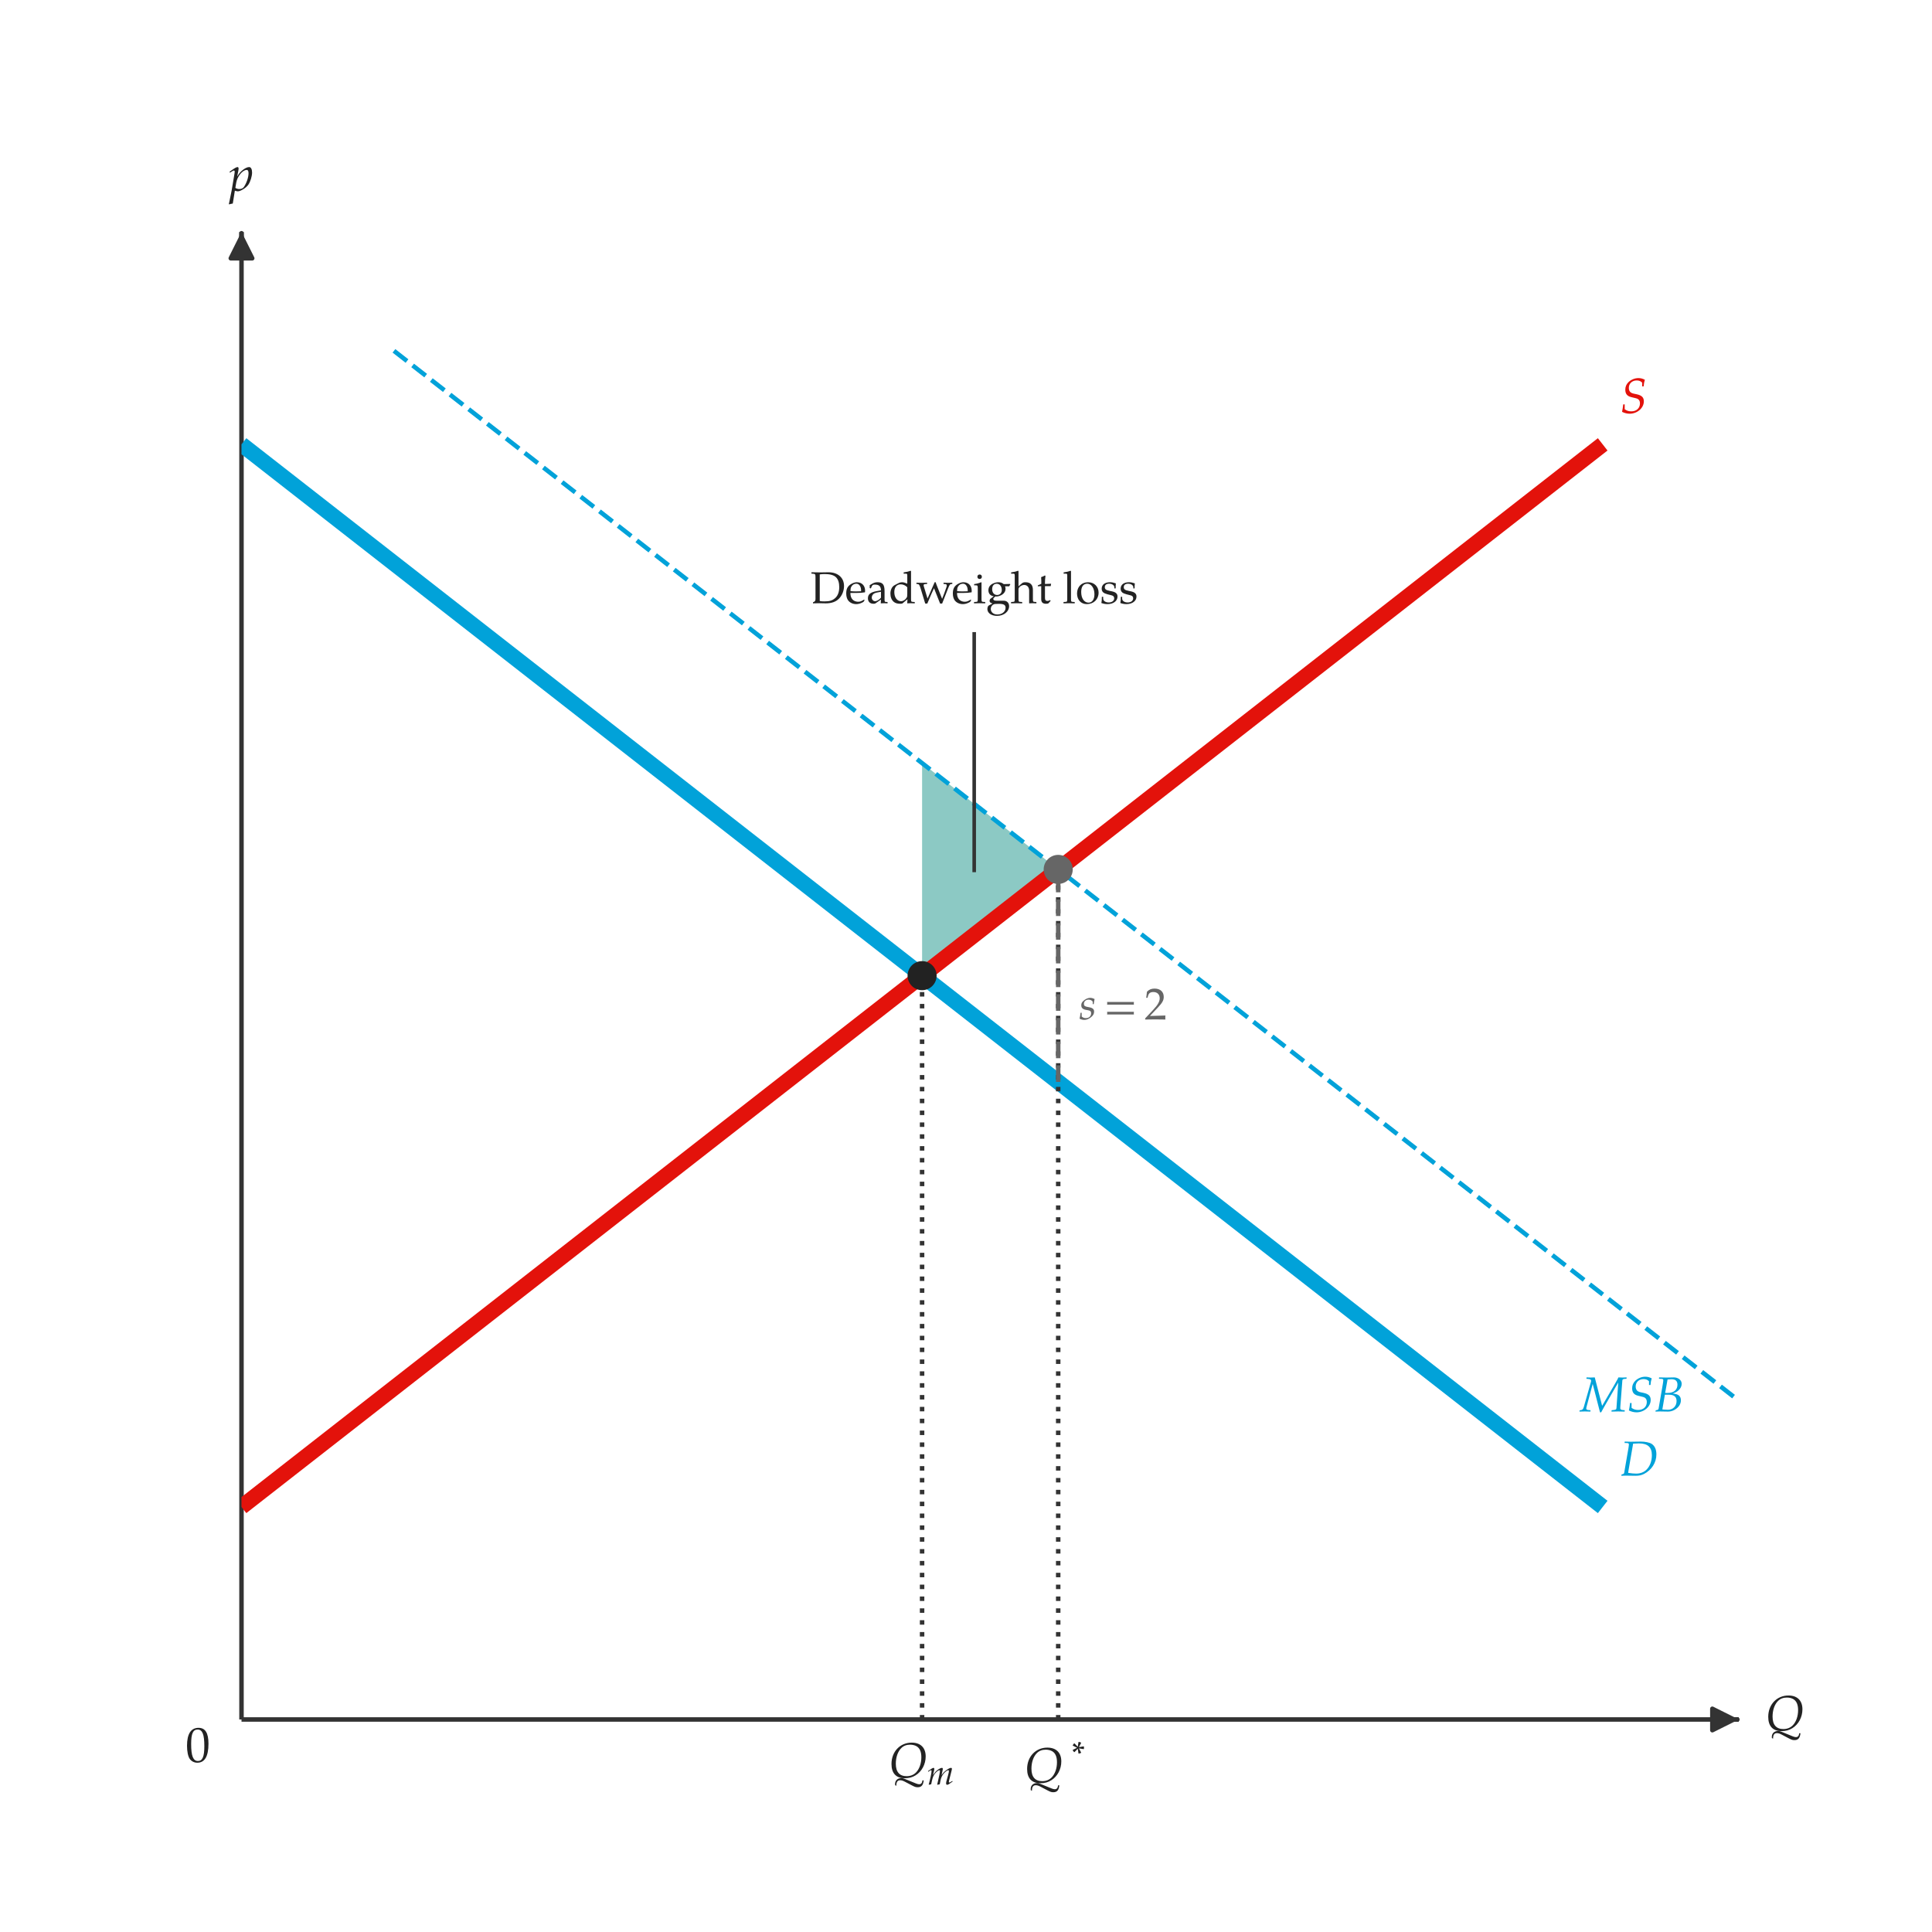
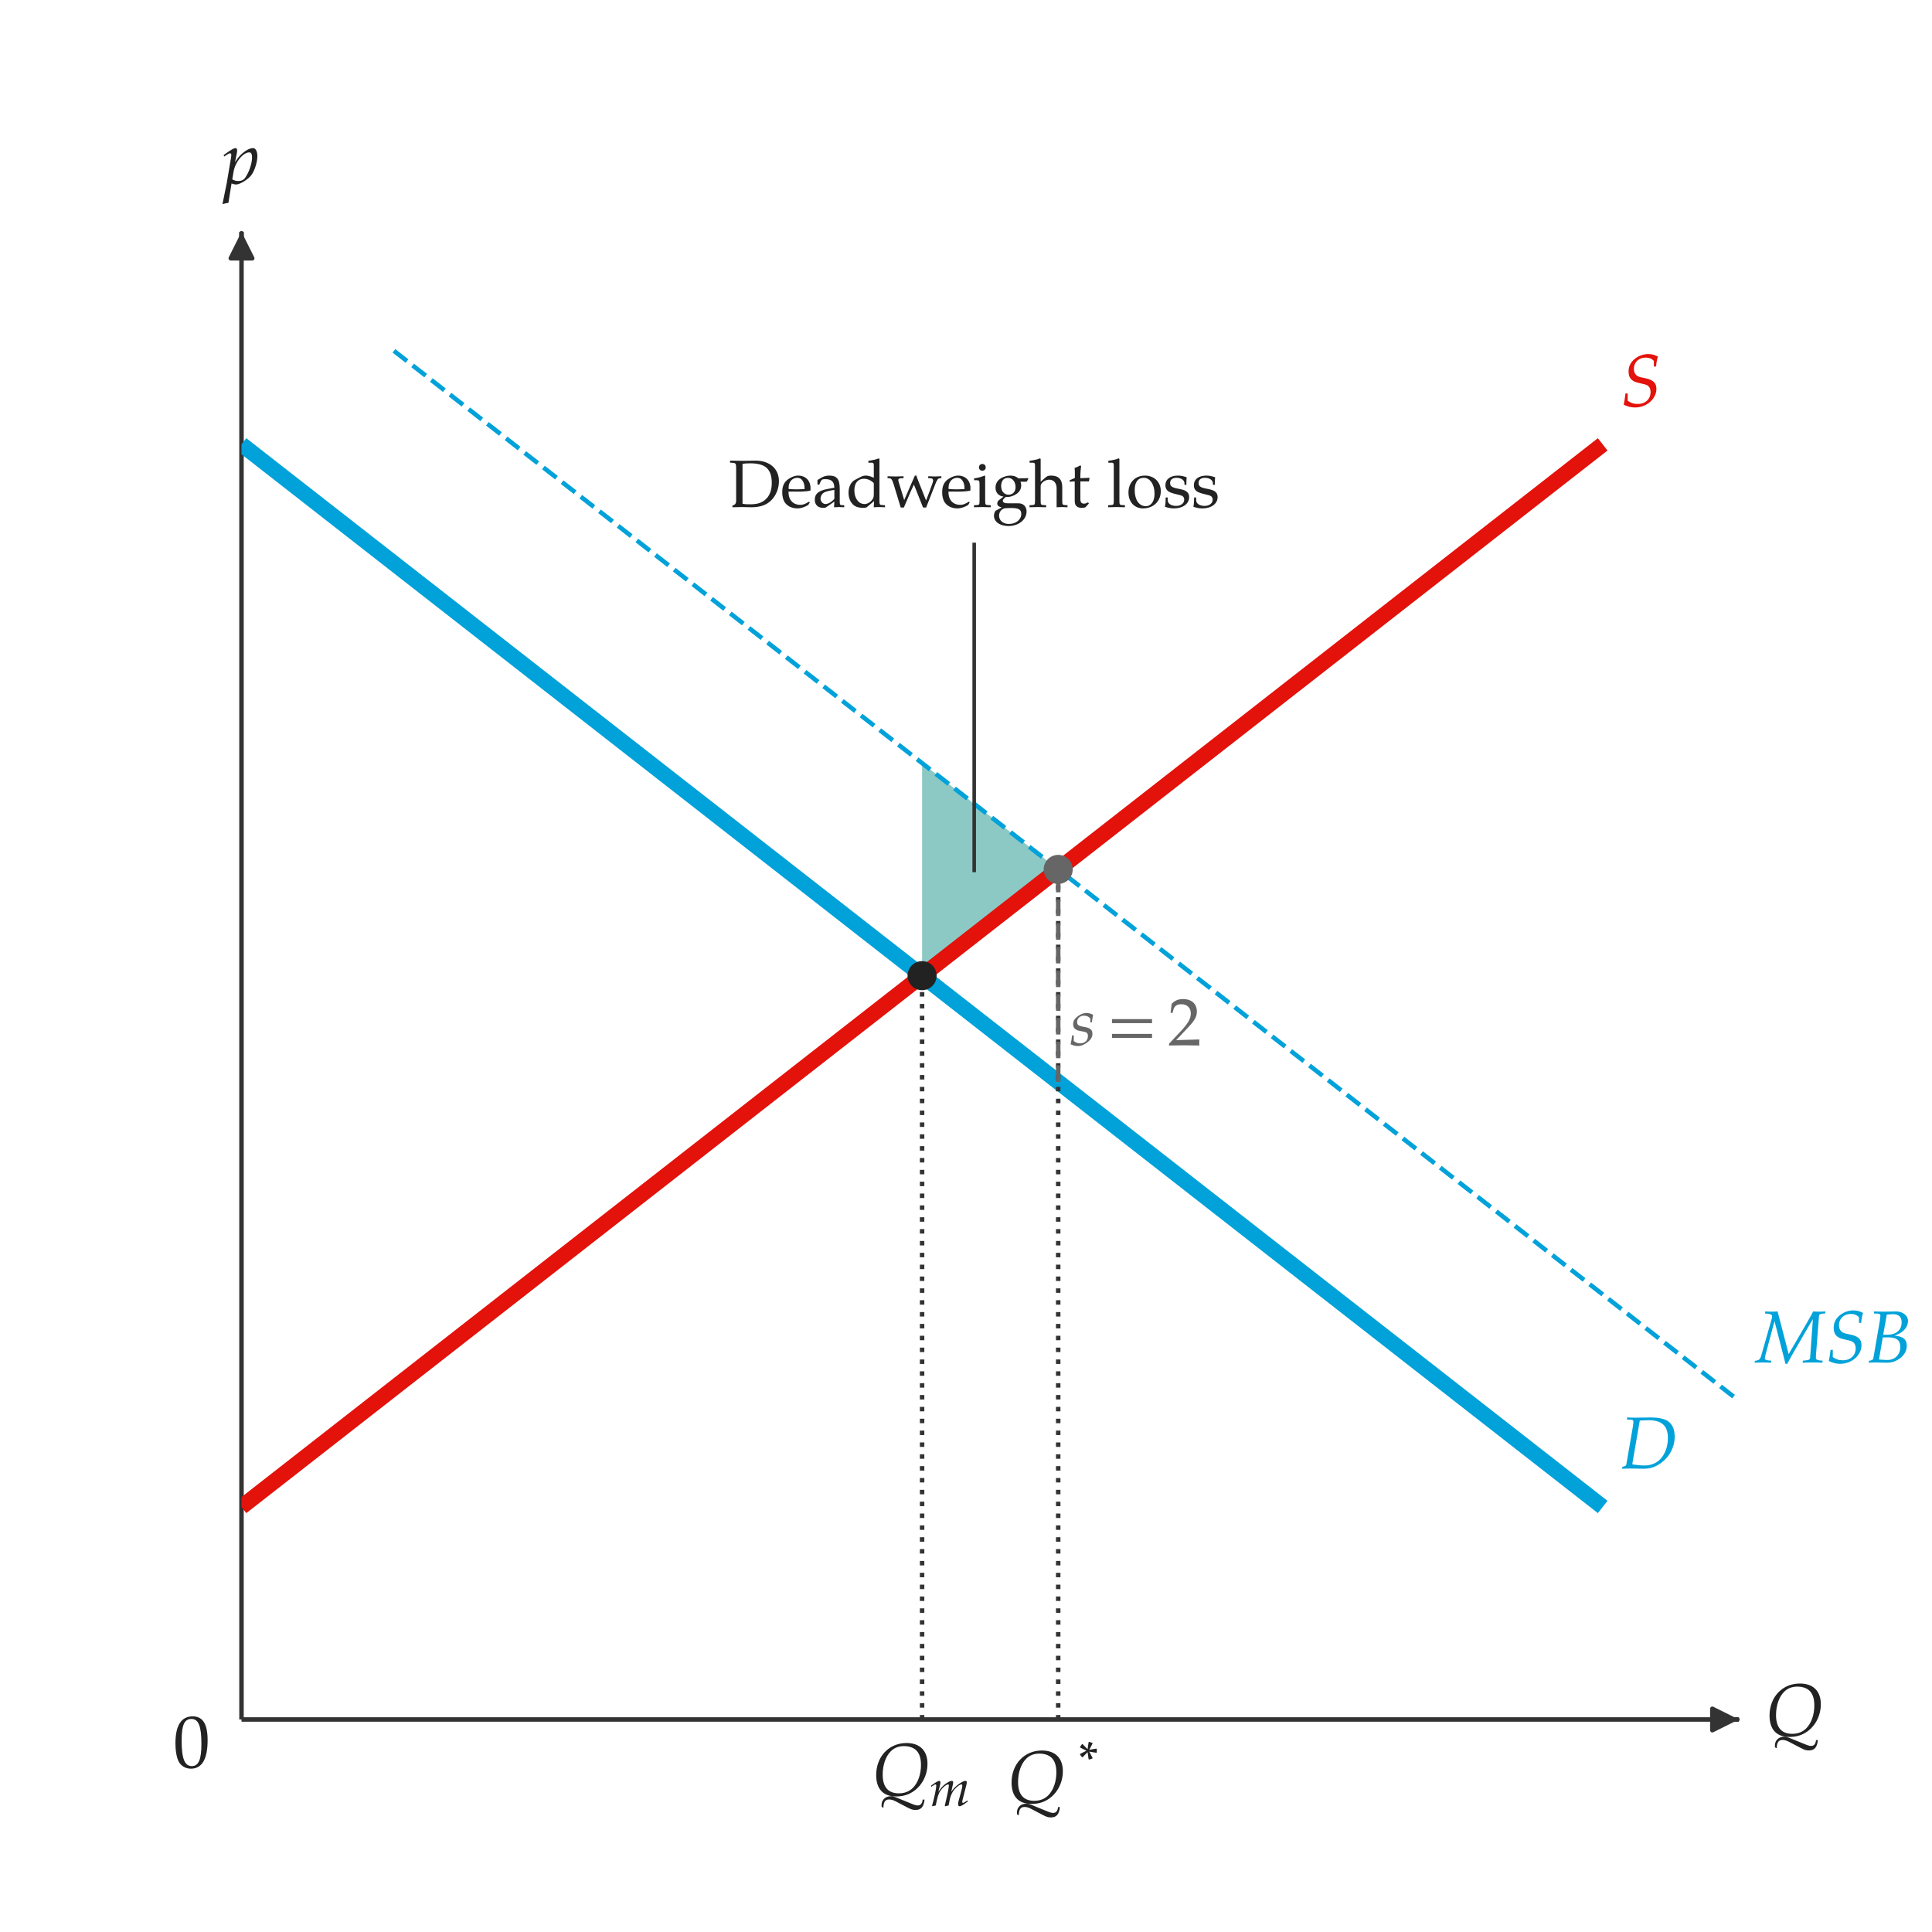
<svg xmlns="http://www.w3.org/2000/svg" xmlns:xlink="http://www.w3.org/1999/xlink" width="432pt" height="432pt" viewBox="0 0 432 432" version="1.1">
  <defs>
    <style type="text/css">*{stroke-linejoin: round; stroke-linecap: butt}</style>
  </defs>
  <g id="figure_1">
    <g id="patch_1">
      <path d="M 0 432  L 432 432  L 432 0  L 0 0  z " style="fill: #ffffff" />
    </g>
    <g id="axes_1">
      <g id="axes.x">
        <path d="M 54 384.48  L 388.8 384.48  " style="fill: none; stroke: #333333; stroke-linejoin: miter" />
      </g>
      <g id="patch_2">
        <path d="M 388.465 384.48  Q 388.633 384.48 387.682 384.48  " style="fill: none; stroke: #333333; stroke-linecap: round" />
        <path d="M 382.882 382.08  L 387.682 384.48  L 382.882 386.88  z " style="fill: #333333; stroke: #333333; stroke-linecap: round" />
      </g>
      <g id="axes.y">
        <path d="M 54 384.48  L 54 51.84  " style="fill: none; stroke: #333333; stroke-linejoin: miter" />
      </g>
      <g id="patch_3">
        <path d="M 54 52.173  Q 54 52.006 54 52.958  " style="fill: none; stroke: #333333; stroke-linecap: round" />
        <path d="M 51.6 57.758  L 54 52.958  L 56.4 57.758  z " style="fill: #333333; stroke: #333333; stroke-linecap: round" />
      </g>
      <g id="axes.y.label">
-         <g style="fill: #222222" transform="translate(51.25 42.749) scale(0.11 -0.11)">
+         <g style="fill: #222222" transform="translate(49.875 41.2035) scale(0.165 -0.165)">
          <defs>
            <path id="TeXGyrePagella-Italic-51" d="M -45 -1728  L 0 -1766  C 134 -1722 262 -1690 467 -1658  L 736 19  L 794 0  C 960 -58 1056 -70 1126 -70  C 1485 -70 2221 397 2496 800  C 2758 1190 2976 1894 2976 2374  C 2976 2803 2829 3085 2598 3085  C 2330 3085 1997 2912 1658 2618  C 1402 2387 1267 2227 1037 1850  L 1190 2611  C 1210 2720 1222 2816 1222 2893  C 1222 3014 1171 3085 1082 3085  C 947 3085 704 2950 230 2611  L 51 2483  L 96 2355  L 301 2490  C 480 2605 550 2637 608 2637  C 672 2637 717 2579 717 2490  C 717 2438 704 2310 691 2246  L 320 51  L 6 -1491  L -45 -1728  z M 800 378  L 915 1056  C 1056 1875 1741 2714 2272 2714  C 2438 2714 2515 2573 2515 2278  C 2515 1760 2259 998 1920 512  C 1792 326 1587 230 1325 230  C 1126 230 966 275 800 378  z " transform="scale(0.015625)" />
          </defs>
          <use xlink:href="#TeXGyrePagella-Italic-51" transform="translate(0 0.796875)" />
        </g>
      </g>
      <g id="axes.x.label">
-         <g style="fill: #222222" transform="translate(394.8 386.9275) scale(0.11 -0.11)">
+         <g style="fill: #222222" transform="translate(394.8 388.1513) scale(0.165 -0.165)">
          <defs>
            <path id="TeXGyrePagella-Italic-32" d="M 339 1741  C 339 531 941 -115 2067 -115  C 2611 -115 3066 6 3482 269  C 4288 768 4787 1709 4787 2720  C 4787 3859 4122 4518 2970 4518  C 1453 4518 339 3347 339 1741  z M 806 -909  C 806 -909 806 -966 813 -1018  L 966 -1101  C 966 -608 1120 -378 1459 -378  C 1645 -378 1824 -429 2074 -563  L 3002 -1050  C 3386 -1248 3501 -1286 3757 -1286  C 4237 -1286 4467 -1011 4531 -390  L 4371 -390  C 4333 -736 4192 -896 3936 -896  C 3827 -896 3706 -864 3539 -800  L 2029 -186  C 1869 -122 1754 -96 1606 -96  C 1133 -96 781 -422 806 -909  z M 902 1773  C 902 2605 1158 3354 1600 3795  C 1901 4102 2285 4250 2771 4250  C 3078 4250 3392 4173 3603 4045  C 4019 3802 4224 3322 4224 2618  C 4224 1811 3968 1088 3533 640  C 3219 320 2803 154 2304 154  C 1382 154 902 704 902 1773  z " transform="scale(0.015625)" />
          </defs>
          <use xlink:href="#TeXGyrePagella-Italic-32" transform="translate(0 0.40625)" />
        </g>
      </g>
      <g id="axes.origin.label">
-         <g style="fill: #222222" transform="translate(41.5 393.9275) scale(0.11 -0.11)">
+         <g style="fill: #222222" transform="translate(38.75 395.1513) scale(0.165 -0.165)">
          <defs>
            <path id="TeXGyrePagella-Regular-11" d="M 186 2074  C 186 1325 320 678 544 365  C 768 51 1126 -128 1523 -128  C 2490 -128 2976 704 2976 2342  C 2976 3744 2560 4410 1683 4410  C 691 4410 186 3622 186 2074  z M 723 2304  C 723 3654 960 4186 1568 4186  C 2189 4186 2438 3558 2438 2022  C 2438 659 2195 96 1606 96  C 986 96 723 742 723 2304  z " transform="scale(0.015625)" />
          </defs>
          <use xlink:href="#TeXGyrePagella-Regular-11" />
        </g>
      </g>
      <g id="market.externality.private.mark">
-         <g style="fill: #222222" transform="translate(198.7568 397.466) scale(0.11 -0.11)">
+         <g style="fill: #222222" transform="translate(195.0443 401.459) scale(0.165 -0.165)">
          <defs>
            <path id="TeXGyrePagella-Italic-4e" d="M 154 2483  L 198 2355  L 403 2490  C 634 2643 659 2650 704 2650  C 774 2650 819 2586 819 2490  C 819 2163 557 928 294 13  L 314 -58  L 749 38  L 890 691  C 1043 1402 1216 1779 1568 2163  C 1837 2458 2125 2650 2304 2650  C 2349 2650 2374 2598 2374 2515  C 2374 2291 2240 1562 1971 442  L 1869 13  L 1901 -58  L 2342 38  L 2477 723  C 2579 1242 2797 1722 3078 2035  C 3430 2426 3750 2650 3955 2650  C 4006 2650 4038 2592 4038 2490  C 4038 2336 4032 2246 3878 1690  L 3603 685  C 3552 506 3520 339 3520 198  C 3520 38 3590 -58 3712 -58  C 3878 -58 4109 77 4736 544  L 4672 659  L 4506 550  C 4320 429 4179 358 4115 358  C 4070 358 4032 416 4032 486  C 4032 550 4045 608 4077 742  L 4557 2643  C 4582 2752 4602 2854 4602 2906  C 4602 3014 4538 3085 4435 3085  C 4250 3085 4006 2970 3616 2694  C 3213 2406 2989 2182 2675 1741  L 2867 2618  C 2893 2746 2912 2842 2912 2886  C 2912 3008 2848 3085 2746 3085  C 2554 3085 2259 2944 1907 2675  C 1626 2458 1498 2323 1082 1760  L 1293 2611  C 1318 2714 1331 2810 1331 2886  C 1331 3008 1274 3085 1184 3085  C 1050 3085 806 2950 333 2611  L 154 2483  z " transform="scale(0.015625)" />
          </defs>
          <use xlink:href="#TeXGyrePagella-Italic-32" transform="translate(0 0.40625)" />
          <use xlink:href="#TeXGyrePagella-Italic-4e" transform="translate(77.79993 -14.05469) scale(0.7)" />
        </g>
      </g>
      <g id="market.externality.social.mark">
-         <g style="fill: #222222" transform="translate(229.0832 398.61) scale(0.11 -0.11)">
+         <g style="fill: #222222" transform="translate(225.3157 403.175) scale(0.165 -0.165)">
          <defs>
            <path id="TeXGyrePagella-Regular-b" d="M 205 2874  L 448 2541  L 531 2534  L 1146 3162  L 1274 2291  L 1344 2246  L 1734 2374  L 1766 2451  L 1357 3232  L 2227 3085  L 2291 3136  L 2291 3546  L 2227 3603  L 1357 3456  L 1766 4237  L 1734 4314  L 1344 4442  L 1274 4397  L 1146 3526  L 531 4154  L 448 4147  L 205 3814  L 224 3738  L 1011 3341  L 224 2950  L 205 2874  z " transform="scale(0.015625)" />
          </defs>
          <use xlink:href="#TeXGyrePagella-Italic-32" transform="translate(0 0.673438)" />
          <use xlink:href="#TeXGyrePagella-Regular-b" transform="translate(95.76319 34.41562) scale(0.7)" />
        </g>
      </g>
      <g id="market.externality.dwl">
-         <path d="M 206.182 170.64  L 236.618 194.4  L 236.618 194.4  L 206.182 218.16  z " clip-path="url(#pfd89157d00)" style="fill: #00887d; fill-opacity: 0.45" />
+         <path d="M 206.182 170.64  L 236.618 194.4  L 236.618 194.4  L 206.182 218.16  z " clip-path="url(#p7e318ee563)" style="fill: #00887d; fill-opacity: 0.45" />
      </g>
      <g id="market.demand">
-         <path d="M 54 99.36  L 358.364 336.96  " clip-path="url(#pfd89157d00)" style="fill: none; stroke: #01a2d9; stroke-width: 3.5; stroke-linejoin: miter" />
+         <path d="M 54 99.36  L 358.364 336.96  " clip-path="url(#p7e318ee563)" style="fill: none; stroke: #01a2d9; stroke-width: 3.5; stroke-linejoin: miter" />
      </g>
      <g id="market.supply">
-         <path d="M 54 336.96  L 358.364 99.36  " clip-path="url(#pfd89157d00)" style="fill: none; stroke: #e3120b; stroke-width: 3.5; stroke-linejoin: miter" />
+         <path d="M 54 336.96  L 358.364 99.36  " clip-path="url(#p7e318ee563)" style="fill: none; stroke: #e3120b; stroke-width: 3.5; stroke-linejoin: miter" />
      </g>
      <g id="market.externality.social_benefit">
-         <path d="M 88.089 78.451  L 388.8 313.2  " clip-path="url(#pfd89157d00)" style="fill: none; stroke-dasharray: 3.7,1.6; stroke-dashoffset: 0; stroke: #01a2d9; stroke-linejoin: miter" />
+         <path d="M 88.089 78.451  L 388.8 313.2  " clip-path="url(#p7e318ee563)" style="fill: none; stroke-dasharray: 3.7,1.6; stroke-dashoffset: 0; stroke: #01a2d9; stroke-linejoin: miter" />
      </g>
      <g id="market.externality.private.guide">
-         <path d="M 206.182 384.48  L 206.182 218.16  " clip-path="url(#pfd89157d00)" style="fill: none; stroke-dasharray: 1,1.65; stroke-dashoffset: 0; stroke: #333333; stroke-linejoin: miter" />
+         <path d="M 206.182 384.48  L 206.182 218.16  " clip-path="url(#p7e318ee563)" style="fill: none; stroke-dasharray: 1,1.65; stroke-dashoffset: 0; stroke: #333333; stroke-linejoin: miter" />
      </g>
      <g id="market.externality.social.guide">
-         <path d="M 236.618 384.48  L 236.618 194.4  " clip-path="url(#pfd89157d00)" style="fill: none; stroke-dasharray: 1,1.65; stroke-dashoffset: 0; stroke: #333333; stroke-linejoin: miter" />
+         <path d="M 236.618 384.48  L 236.618 194.4  " clip-path="url(#p7e318ee563)" style="fill: none; stroke-dasharray: 1,1.65; stroke-dashoffset: 0; stroke: #333333; stroke-linejoin: miter" />
      </g>
      <g id="market.externality.corrective_wedge">
-         <path d="M 236.618 241.92  L 236.618 194.4  " clip-path="url(#pfd89157d00)" style="fill: none; stroke-dasharray: 3.7,1.6; stroke-dashoffset: 0; stroke: #666666; stroke-linejoin: miter" />
+         <path d="M 236.618 241.92  L 236.618 194.4  " clip-path="url(#p7e318ee563)" style="fill: none; stroke-dasharray: 3.7,1.6; stroke-dashoffset: 0; stroke: #666666; stroke-linejoin: miter" />
      </g>
      <g id="market.externality.private">
        <defs>
-           <path id="m4ed07a7652" d="M 0 3.25  C 0.862 3.25 1.689 2.908 2.298 2.298  C 2.908 1.689 3.25 0.862 3.25 0  C 3.25 -0.862 2.908 -1.689 2.298 -2.298  C 1.689 -2.908 0.862 -3.25 0 -3.25  C -0.862 -3.25 -1.689 -2.908 -2.298 -2.298  C -2.908 -1.689 -3.25 -0.862 -3.25 0  C -3.25 0.862 -2.908 1.689 -2.298 2.298  C -1.689 2.908 -0.862 3.25 0 3.25  z " />
+           <path id="m63a83fe384" d="M 0 3.25  C 0.862 3.25 1.689 2.908 2.298 2.298  C 2.908 1.689 3.25 0.862 3.25 0  C 3.25 -0.862 2.908 -1.689 2.298 -2.298  C 1.689 -2.908 0.862 -3.25 0 -3.25  C -0.862 -3.25 -1.689 -2.908 -2.298 -2.298  C -2.908 -1.689 -3.25 -0.862 -3.25 0  C -3.25 0.862 -2.908 1.689 -2.298 2.298  C -1.689 2.908 -0.862 3.25 0 3.25  z " />
        </defs>
        <g>
-           <use xlink:href="#m4ed07a7652" x="206.182" y="218.16" style="fill: #222222" />
+           <use xlink:href="#m63a83fe384" x="206.182" y="218.16" style="fill: #222222" />
        </g>
      </g>
      <g id="market.externality.social">
        <defs>
-           <path id="md9863dfcb2" d="M 0 3.25  C 0.862 3.25 1.689 2.908 2.298 2.298  C 2.908 1.689 3.25 0.862 3.25 0  C 3.25 -0.862 2.908 -1.689 2.298 -2.298  C 1.689 -2.908 0.862 -3.25 0 -3.25  C -0.862 -3.25 -1.689 -2.908 -2.298 -2.298  C -2.908 -1.689 -3.25 -0.862 -3.25 0  C -3.25 0.862 -2.908 1.689 -2.298 2.298  C -1.689 2.908 -0.862 3.25 0 3.25  z " />
+           <path id="m08ba8b22fd" d="M 0 3.25  C 0.862 3.25 1.689 2.908 2.298 2.298  C 2.908 1.689 3.25 0.862 3.25 0  C 3.25 -0.862 2.908 -1.689 2.298 -2.298  C 1.689 -2.908 0.862 -3.25 0 -3.25  C -0.862 -3.25 -1.689 -2.908 -2.298 -2.298  C -2.908 -1.689 -3.25 -0.862 -3.25 0  C -3.25 0.862 -2.908 1.689 -2.298 2.298  C -1.689 2.908 -0.862 3.25 0 3.25  z " />
        </defs>
        <g>
-           <use xlink:href="#md9863dfcb2" x="236.618" y="194.4" style="fill: #666666" />
+           <use xlink:href="#m08ba8b22fd" x="236.618" y="194.4" style="fill: #666666" />
        </g>
      </g>
      <g id="market.externality.corrective_wedge.label">
-         <g style="fill: #666666" transform="translate(241.3037 227.9507) scale(0.1 -0.1)">
+         <g style="fill: #666666" transform="translate(239.2539 233.7455) scale(0.15 -0.15)">
          <defs>
            <path id="TeXGyrePagella-Italic-54" d="M 58 102  C 301 -19 518 -70 742 -70  C 1056 -70 1350 45 1677 301  C 2003 557 2138 794 2138 1114  C 2138 1459 1939 1645 1459 1734  L 1184 1786  C 800 1856 678 1965 678 2227  C 678 2566 960 2829 1331 2829  C 1594 2829 1837 2714 1939 2541  L 1939 2189  L 2086 2189  C 2112 2413 2138 2586 2208 2912  C 1958 3034 1779 3085 1568 3085  C 1235 3085 845 2899 538 2586  C 371 2413 301 2253 301 2022  C 301 1664 499 1459 922 1376  L 1325 1299  C 1606 1248 1709 1139 1709 883  C 1709 461 1414 186 960 186  C 730 186 538 256 358 410  L 358 947  L 198 947  C 166 621 128 397 58 102  z " transform="scale(0.015625)" />
            <path id="TeXGyrePagella-Regular-1e" d="M 512 704  L 4352 704  C 4339 768 4333 832 4333 896  C 4333 960 4339 1024 4352 1088  L 512 1088  C 525 1024 531 960 531 896  C 531 832 525 768 512 704  z M 512 2112  L 4352 2112  C 4339 2176 4333 2240 4333 2304  C 4333 2368 4339 2432 4352 2496  L 512 2496  C 525 2432 531 2368 531 2304  C 531 2240 525 2176 512 2112  z " transform="scale(0.015625)" />
            <path id="TeXGyrePagella-Regular-13" d="M 102 -19  C 576 -6 1056 0 1530 0  C 2016 0 2509 -6 2995 -19  C 2982 115 2982 179 2982 269  C 2982 352 2982 416 2995 557  L 781 493  L 1946 1728  C 2566 2387 2758 2739 2758 3219  C 2758 3955 2259 4410 1446 4410  C 986 4410 672 4282 358 3962  L 250 3091  L 435 3091  L 518 3386  C 621 3757 851 3917 1280 3917  C 1830 3917 2182 3571 2182 3027  C 2182 2547 1914 2074 1190 1306  L 102 147  L 102 -19  z " transform="scale(0.015625)" />
          </defs>
          <use xlink:href="#TeXGyrePagella-Italic-54" transform="translate(0 0.09375)" />
          <use xlink:href="#TeXGyrePagella-Regular-1e" transform="translate(54.45995 0.09375)" />
          <use xlink:href="#TeXGyrePagella-Regular-13" transform="translate(146.0199 0.09375)" />
        </g>
      </g>
      <g id="market.demand.label">
-         <g style="fill: #01a2d9" transform="translate(362.2221 330.0406) scale(0.11 -0.11)">
+         <g style="fill: #01a2d9" transform="translate(362.2371 328.4951) scale(0.165 -0.165)">
          <defs>
            <path id="TeXGyrePagella-Italic-25" d="M 179 -19  C 378 -6 576 0 774 0  C 1190 0 1606 -19 2022 -19  C 2483 -19 2797 51 3130 218  C 4128 730 4742 1696 4742 2758  C 4742 3386 4550 3834 4160 4109  C 3866 4320 3251 4429 2714 4429  C 2278 4429 1843 4410 1408 4410  C 1146 4410 883 4416 621 4429  L 602 4250  L 941 4237  C 1094 4230 1165 4179 1165 4064  C 1165 3974 1139 3770 1107 3578  L 550 352  C 525 205 333 179 211 147  L 179 -19  z M 1075 358  C 1075 435 1082 480 1101 595  L 1715 4160  C 1965 4160 2208 4192 2458 4192  C 3622 4192 4154 3706 4154 2656  C 4154 1907 3910 1235 3475 794  C 3130 442 2662 262 2106 262  C 1824 262 1510 294 1075 358  z " transform="scale(0.015625)" />
          </defs>
          <use xlink:href="#TeXGyrePagella-Italic-25" transform="translate(0 0.796875)" />
        </g>
      </g>
      <g id="market.supply.label">
-         <g style="fill: #e3120b" transform="translate(362.2321 92.35357) scale(0.11 -0.11)">
+         <g style="fill: #e3120b" transform="translate(362.3721 90.88457) scale(0.165 -0.165)">
          <defs>
            <path id="TeXGyrePagella-Italic-34" d="M 269 128  C 589 -32 922 -115 1261 -115  C 2253 -115 3104 627 3104 1498  C 3104 2003 2829 2272 2182 2413  L 1766 2502  C 1344 2592 1152 2829 1152 3251  C 1152 3808 1581 4211 2170 4211  C 2483 4211 2694 4128 2886 3923  L 2886 3437  L 3078 3437  C 3104 3782 3149 4026 3238 4301  C 2944 4454 2701 4518 2394 4518  C 1920 4518 1440 4320 1094 3981  C 826 3712 691 3392 691 3014  C 691 2470 934 2170 1472 2042  L 2080 1894  C 2432 1811 2598 1594 2598 1222  C 2598 608 2144 192 1485 192  C 1139 192 896 269 614 467  L 614 1101  L 422 1101  C 384 749 339 461 269 128  z " transform="scale(0.015625)" />
          </defs>
          <use xlink:href="#TeXGyrePagella-Italic-34" transform="translate(0 0.40625)" />
        </g>
      </g>
      <g id="market.externality.social_benefit.label">
-         <g style="fill: #01a2d9" transform="translate(353.38 315.6475) scale(0.11 -0.11)">
+         <g style="fill: #01a2d9" transform="translate(392.6584 304.7246) scale(0.165 -0.165)">
          <defs>
            <path id="TeXGyrePagella-Italic-2e" d="M -122 -19  C 115 -6 358 0 595 0  C 832 0 1069 -6 1299 -19  L 1318 160  L 1075 179  C 870 198 762 256 762 352  C 762 416 774 499 806 614  L 1600 3584  L 2554 -115  L 2701 -115  L 3066 550  L 4595 3200  L 4928 3757  L 4691 429  C 4678 250 4589 211 4262 179  L 4064 160  L 4045 -19  C 4333 -6 4614 0 4902 0  C 5190 0 5472 -6 5754 -19  L 5773 160  L 5536 179  C 5306 198 5184 269 5190 403  L 5197 640  L 5459 4038  C 5466 4160 5568 4224 5754 4237  L 5997 4250  L 6016 4429  C 5837 4416 5658 4410 5478 4410  C 5299 4410 5120 4416 4947 4429  C 4826 4192 4947 4365 4403 3430  L 2829 730  L 1869 4429  C 1690 4416 1510 4410 1331 4410  C 1152 4410 973 4416 800 4429  L 781 4250  L 947 4237  C 1280 4211 1395 4147 1395 3981  C 1395 3942 1389 3898 1376 3853  L 448 595  C 352 262 250 179 -102 147  L -122 -19  z " transform="scale(0.015625)" />
            <path id="TeXGyrePagella-Italic-23" d="M 166 -19  C 358 -6 557 0 749 0  C 1094 0 1434 -19 1779 -19  C 2086 -19 2387 51 2688 230  C 3194 531 3475 966 3475 1453  C 3475 1728 3386 1939 3213 2080  C 3046 2214 2854 2272 2413 2336  C 2778 2464 2931 2547 3136 2720  C 3424 2976 3578 3270 3578 3597  C 3578 4122 3059 4429 2566 4429  C 2246 4429 1926 4410 1606 4410  C 1280 4410 960 4416 640 4429  L 621 4250  L 960 4237  C 1114 4230 1184 4179 1184 4064  C 1184 3974 1158 3770 1126 3578  L 570 352  C 550 237 467 192 198 147  L 166 -19  z M 1062 262  L 1389 2176  L 1933 2176  C 2592 2176 2912 1907 2912 1350  C 2912 691 2445 218 1805 218  C 1677 218 1491 224 1280 243  C 1242 250 1165 256 1062 262  z M 1427 2406  L 1741 4160  C 1914 4160 2080 4192 2253 4192  C 2771 4192 3027 3962 3027 3482  C 3027 2810 2554 2406 1760 2406  L 1427 2406  z " transform="scale(0.015625)" />
          </defs>
          <use xlink:href="#TeXGyrePagella-Italic-2e" transform="translate(0 0.40625)" />
          <use xlink:href="#TeXGyrePagella-Italic-34" transform="translate(94.39992 0.40625)" />
          <use xlink:href="#TeXGyrePagella-Italic-23" transform="translate(149.9999 0.40625)" />
        </g>
      </g>
      <g id="market.externality.dwl.label">
-         <g style="fill: #222222" transform="translate(181.2176 134.8808) scale(0.1 -0.1)">
+         <g style="fill: #222222" transform="translate(162.9098 113.3784) scale(0.15 -0.15)">
          <defs>
            <path id="TeXGyrePagella-Regular-25" d="M 141 4237  L 397 4218  C 691 4198 723 4141 723 3642  L 723 608  C 723 422 666 282 563 230  L 365 128  L 365 -19  C 659 -6 960 0 1254 0  C 1562 0 1875 -19 2182 -19  C 3002 -19 3616 192 4064 634  C 4525 1088 4806 1779 4806 2464  C 4806 3654 3923 4429 2573 4429  C 2202 4429 1830 4410 1459 4410  C 1018 4410 582 4416 141 4429  L 141 4237  z M 1331 314  L 1331 4122  C 1498 4154 1722 4173 2042 4173  C 2752 4173 3328 4045 3667 3706  C 3974 3398 4122 2938 4122 2298  C 4122 1581 3904 1030 3482 685  C 3098 371 2714 262 1990 262  C 1696 262 1498 275 1331 314  z " transform="scale(0.015625)" />
            <path id="TeXGyrePagella-Regular-46" d="M 166 1402  C 166 998 256 653 435 410  C 685 70 1120 -128 1600 -128  C 1837 -128 2074 -77 2336 38  C 2509 109 2643 192 2669 230  L 2797 448  L 2714 512  C 2304 269 2157 211 1882 211  C 1466 211 1120 397 941 710  C 819 922 774 1101 762 1472  L 1696 1472  C 2138 1472 2413 1491 2854 1562  C 2861 1651 2867 1709 2867 1786  C 2867 2522 2394 3002 1677 3002  C 1440 3002 1165 2918 902 2765  C 378 2464 166 2067 166 1402  z M 774 1728  C 774 2029 800 2170 883 2336  C 1018 2618 1293 2790 1600 2790  C 1811 2790 1978 2707 2093 2534  C 2234 2323 2298 2138 2298 1709  L 1581 1690  C 1286 1690 1120 1696 774 1728  z " transform="scale(0.015625)" />
            <path id="TeXGyrePagella-Regular-42" d="M 205 710  C 205 211 506 -77 1011 -77  C 1126 -77 1235 -58 1280 -26  L 2074 525  L 2042 -19  C 2208 -6 2374 0 2541 0  C 2701 0 2854 -6 3014 -19  L 3014 173  L 2765 186  C 2611 192 2586 243 2586 557  L 2586 1728  C 2586 2662 2317 3002 1574 3002  C 1299 3002 1043 2931 800 2784  L 461 2579  L 461 2163  L 627 2118  L 710 2317  C 838 2618 909 2662 1203 2662  C 1805 2662 2054 2426 2074 1843  L 1440 1728  C 570 1568 205 1267 205 710  z M 755 800  C 755 1037 883 1261 1075 1382  C 1235 1478 1587 1568 2074 1638  L 2074 794  C 1888 531 1485 288 1235 288  C 979 288 755 525 755 800  z " transform="scale(0.015625)" />
            <path id="TeXGyrePagella-Regular-45" d="M 224 1382  C 224 870 397 448 710 192  C 928 6 1229 -77 1645 -77  C 1773 -77 1920 -51 1952 -26  L 2662 570  L 2630 -19  C 2797 -6 2957 0 3123 0  C 3315 0 3514 -6 3706 -19  L 3706 173  L 3411 192  C 3194 205 3174 250 3174 653  L 3174 4595  L 3117 4646  C 2835 4538 2624 4486 2118 4410  L 2118 4230  L 2477 4230  C 2592 4230 2637 4160 2637 3968  L 2637 2797  C 2278 2950 2099 3002 1875 3002  C 1702 3002 1549 2963 1389 2880  L 826 2586  C 461 2394 224 1926 224 1382  z M 781 1594  C 781 2291 1126 2701 1702 2701  C 1946 2701 2202 2618 2426 2464  C 2560 2374 2637 2291 2637 2240  L 2637 1414  C 2637 998 2624 934 2541 787  C 2362 486 2048 288 1747 288  C 1184 288 781 832 781 1594  z " transform="scale(0.015625)" />
            <path id="TeXGyrePagella-Regular-58" d="M 38 2758  L 218 2746  C 397 2733 480 2624 640 2106  L 1293 -45  L 1594 -45  L 2221 1427  C 2336 1696 2554 2144 2554 2144  L 3424 -45  L 3718 -45  L 4595 2189  C 4774 2643 4864 2733 5005 2746  L 5171 2758  L 5171 2938  C 4960 2925 4755 2918 4544 2918  C 4333 2918 4128 2925 3917 2938  L 3917 2758  L 4134 2746  C 4390 2733 4429 2573 4339 2317  L 4019 1421  L 3712 627  L 2976 2483  C 2886 2701 2842 2829 2790 3002  L 2643 3002  L 1626 666  L 1088 2432  C 1030 2624 1062 2733 1306 2746  L 1562 2758  L 1562 2938  C 1306 2925 1056 2918 800 2918  C 544 2918 294 2925 38 2938  L 38 2758  z " transform="scale(0.015625)" />
            <path id="TeXGyrePagella-Regular-4a" d="M 134 -19  C 403 -6 666 0 934 0  C 1203 0 1466 -6 1734 -19  L 1734 173  L 1440 192  C 1222 205 1203 250 1203 653  L 1203 2976  L 1146 3002  C 819 2867 486 2778 147 2739  L 147 2560  L 384 2560  C 640 2560 666 2515 666 2093  L 666 653  C 666 250 646 205 429 192  L 134 173  L 134 -19  z M 614 3789  C 614 3597 742 3469 934 3469  C 1126 3469 1254 3597 1254 3789  C 1254 3974 1126 4109 941 4109  C 742 4109 614 3981 614 3789  z " transform="scale(0.015625)" />
            <path id="TeXGyrePagella-Regular-48" d="M 205 -826  C 205 -1408 774 -1811 1587 -1811  C 2554 -1811 3315 -1203 3315 -422  C 3315 38 3008 358 2560 358  L 1536 358  C 1203 358 1050 435 1050 608  C 1050 691 1101 762 1267 902  C 1306 934 1318 947 1344 973  C 1408 966 1446 960 1498 960  C 1773 960 2112 1082 2374 1267  C 2662 1478 2803 1734 2803 2074  C 2803 2202 2784 2285 2733 2419  L 3322 2419  L 3482 2682  L 3456 2758  L 2547 2733  C 2310 2925 2080 3002 1766 3002  C 1485 3002 1158 2912 896 2758  C 538 2554 352 2240 352 1850  C 352 1376 646 1050 1120 998  L 614 608  C 550 512 518 429 518 333  C 518 154 634 51 941 -38  L 384 -339  C 294 -390 205 -627 205 -826  z M 691 -813  C 691 -525 858 -269 1114 -154  C 1216 -109 1395 -90 1837 -90  C 2560 -90 2810 -237 2810 -653  C 2810 -1203 2304 -1613 1632 -1613  C 1075 -1613 691 -1286 691 -813  z M 890 2003  C 890 2496 1126 2784 1536 2784  C 1971 2784 2266 2426 2266 1882  C 2266 1466 1997 1178 1606 1178  C 1178 1178 890 1510 890 2003  z " transform="scale(0.015625)" />
            <path id="TeXGyrePagella-Regular-49" d="M 38 -19  C 301 -6 570 0 832 0  C 1094 0 1363 -6 1626 -19  L 1626 173  L 1338 192  C 1120 205 1101 250 1101 653  L 1101 2010  C 1101 2298 1523 2611 1914 2611  C 2342 2611 2624 2291 2624 1798  L 2624 -19  C 2790 -6 2963 0 3130 0  C 3309 0 3482 -6 3661 -19  L 3661 173  L 3398 192  C 3181 205 3162 243 3162 653  L 3162 1888  C 3162 2637 2810 3002 2093 3002  C 1856 3002 1722 2957 1587 2842  L 1101 2419  L 1101 4595  L 1043 4646  C 762 4538 550 4486 45 4410  L 45 4230  L 403 4230  C 518 4230 563 4160 563 3968  L 563 653  C 563 250 544 205 326 192  L 38 173  L 38 -19  z " transform="scale(0.015625)" />
            <path id="TeXGyrePagella-Regular-55" d="M 141 2419  L 627 2445  L 627 602  C 627 128 838 -77 1331 -77  C 1478 -77 1632 -45 1670 0  L 1978 339  L 1894 448  C 1734 358 1638 326 1517 326  C 1267 326 1165 454 1165 768  L 1165 2445  L 1984 2445  L 2042 2790  L 1165 2752  L 1165 2995  C 1165 3264 1184 3494 1235 3904  L 1158 3974  C 1005 3878 813 3795 614 3731  C 634 3539 640 3418 640 3226  L 640 2778  L 141 2554  L 141 2419  z " transform="scale(0.015625)" />
            <path id="TeXGyrePagella-Regular-1" transform="scale(0.015625)" />
            <path id="TeXGyrePagella-Regular-4d" d="M 134 -19  C 403 -6 666 0 934 0  C 1203 0 1466 -6 1734 -19  L 1734 173  L 1440 192  C 1222 205 1203 250 1203 653  L 1203 4595  L 1146 4646  C 864 4538 653 4486 147 4410  L 147 4230  L 506 4230  C 621 4230 666 4160 666 3968  L 666 653  C 666 250 646 205 429 192  L 134 173  L 134 -19  z " transform="scale(0.015625)" />
            <path id="TeXGyrePagella-Regular-50" d="M 205 1389  C 205 486 774 -128 1600 -128  C 2586 -128 3290 557 3290 1517  C 3290 2381 2662 3002 1786 3002  C 851 3002 205 2342 205 1389  z M 800 1606  C 800 2374 1107 2790 1670 2790  C 2259 2790 2694 2150 2694 1280  C 2694 544 2368 83 1850 83  C 1222 83 800 698 800 1606  z " transform="scale(0.015625)" />
            <path id="TeXGyrePagella-Regular-54" d="M 192 26  C 525 -83 774 -128 1069 -128  C 1907 -128 2502 320 2502 947  C 2502 1146 2451 1293 2323 1421  C 2157 1587 1946 1658 1382 1766  C 858 1869 685 1997 685 2291  C 685 2611 909 2790 1299 2790  C 1728 2790 2054 2566 2054 2266  L 2054 2118  L 2234 2118  C 2240 2490 2246 2643 2266 2842  C 1926 2957 1696 3002 1434 3002  C 691 3002 237 2650 237 2074  C 237 1766 378 1549 672 1414  C 845 1338 1184 1235 1619 1139  C 1907 1075 2029 941 2029 698  C 2029 352 1709 109 1254 109  C 787 109 454 333 454 653  L 454 915  L 262 915  C 262 474 243 282 192 26  z " transform="scale(0.015625)" />
          </defs>
          <use xlink:href="#TeXGyrePagella-Regular-25" />
          <use xlink:href="#TeXGyrePagella-Regular-46" transform="translate(77.40625 0)" />
          <use xlink:href="#TeXGyrePagella-Regular-42" transform="translate(125.3125 0)" />
          <use xlink:href="#TeXGyrePagella-Regular-45" transform="translate(175.3125 0)" />
          <use xlink:href="#TeXGyrePagella-Regular-58" transform="translate(236.4062 0)" />
          <use xlink:href="#TeXGyrePagella-Regular-46" transform="translate(315.8125 0)" />
          <use xlink:href="#TeXGyrePagella-Regular-4a" transform="translate(363.7188 0)" />
          <use xlink:href="#TeXGyrePagella-Regular-48" transform="translate(392.4219 0)" />
          <use xlink:href="#TeXGyrePagella-Regular-49" transform="translate(448.0156 0)" />
          <use xlink:href="#TeXGyrePagella-Regular-55" transform="translate(506.2188 0)" />
          <use xlink:href="#TeXGyrePagella-Regular-1" transform="translate(538.8125 0)" />
          <use xlink:href="#TeXGyrePagella-Regular-4d" transform="translate(563.8125 0)" />
          <use xlink:href="#TeXGyrePagella-Regular-50" transform="translate(592.9062 0)" />
          <use xlink:href="#TeXGyrePagella-Regular-54" transform="translate(647.5 0)" />
          <use xlink:href="#TeXGyrePagella-Regular-54" transform="translate(689.9062 0)" />
        </g>
      </g>
      <g id="market.externality.dwl.label.leader">
-         <path d="M 217.833 194.619  L 217.833 141.736  " style="fill: none; stroke: #333333; stroke-width: 0.8; stroke-linecap: square" />
+         <path d="M 217.833 194.619  L 217.833 121.736  " style="fill: none; stroke: #333333; stroke-width: 0.8; stroke-linecap: square" />
      </g>
    </g>
  </g>
  <defs>
-     <clipPath id="pfd89157d00">
+     <clipPath id="p7e318ee563">
      <rect x="54" y="51.84" width="334.8" height="332.64" />
    </clipPath>
  </defs>
</svg>
